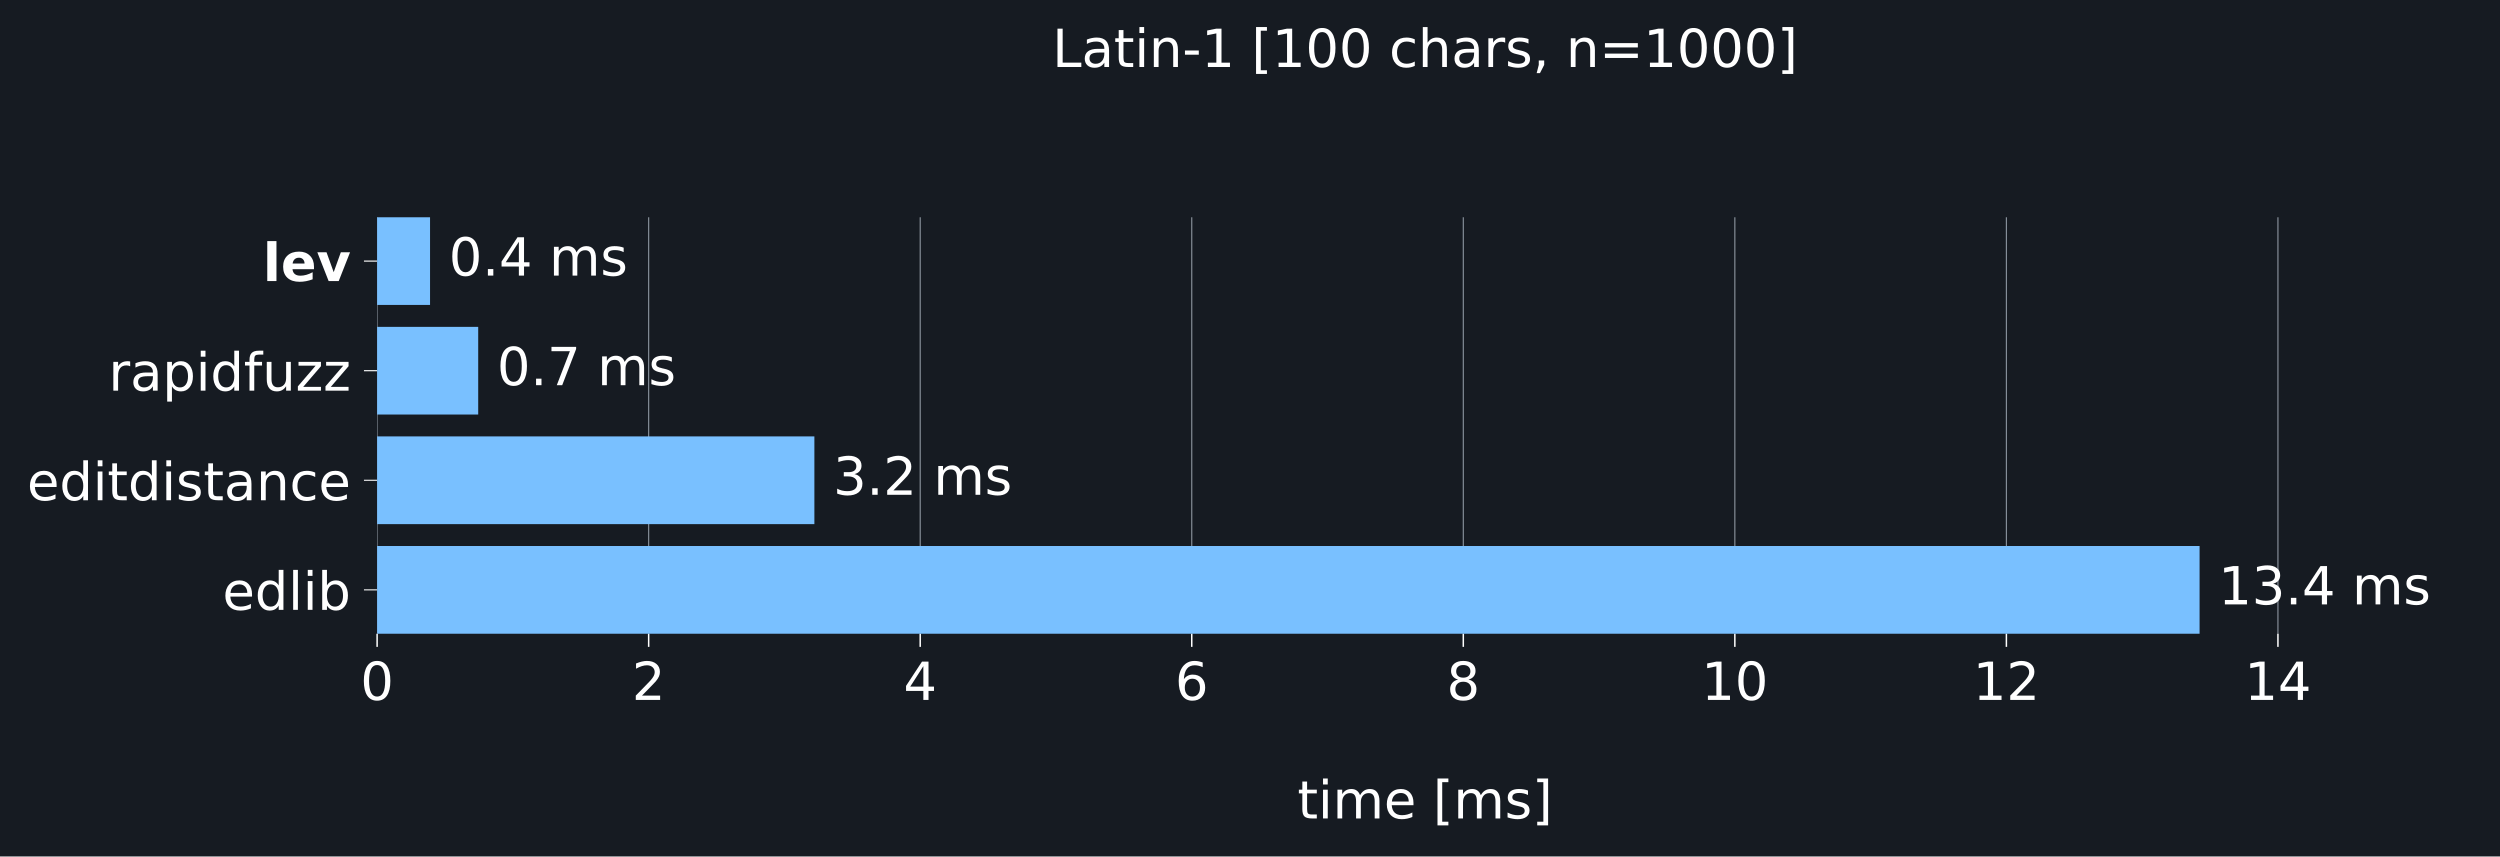
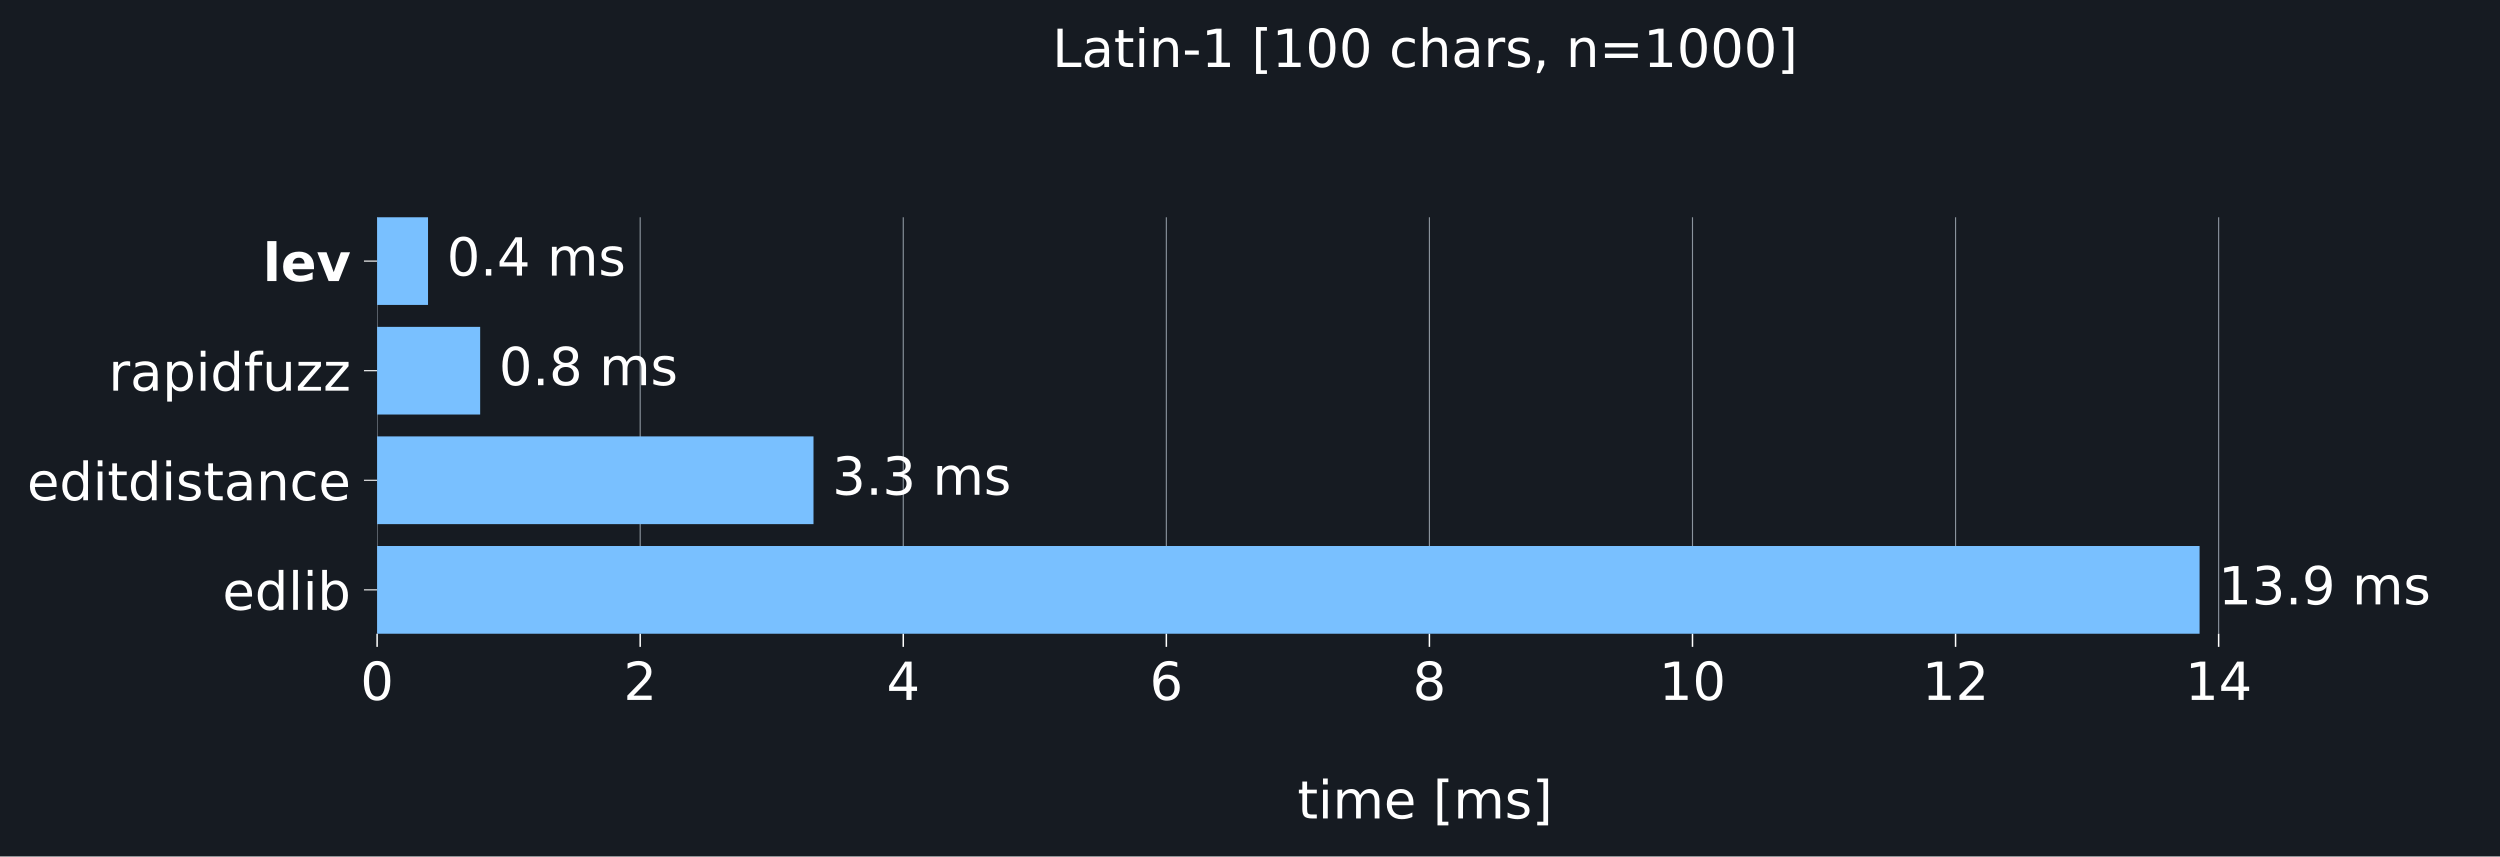
<svg xmlns="http://www.w3.org/2000/svg" xmlns:xlink="http://www.w3.org/1999/xlink" width="665.603pt" height="228.017pt" viewBox="0 0 665.603 228.017" version="1.1">
  <defs>
    <style type="text/css">*{stroke-linejoin: round; stroke-linecap: butt}</style>
  </defs>
  <g id="figure_1">
    <g id="patch_1">
      <path d="M 0 228.017 L 665.603 228.017 L 665.603 0 L 0 0 z " style="fill: #161b22" />
    </g>
    <g id="axes_1">
      <g id="patch_2">
        <path d="M 100.403 168.718 L 658.403 168.718 L 658.403 57.838 L 100.403 57.838 z " style="fill: #161b22" />
      </g>
      <g id="matplotlib.axis_1">
        <g id="xtick_1">
          <g id="line2d_1">
-             <path d="M 100.403 168.718 L 100.403 57.838 " clip-path="url(#p64c1782d7d)" style="fill: none; stroke: #8b949e; stroke-width: 0.3; stroke-linecap: square" />
+             <path d="M 100.403 168.718 L 100.403 57.838 " clip-path="url(#p0596100faf)" style="fill: none; stroke: #8b949e; stroke-width: 0.3; stroke-linecap: square" />
          </g>
          <g id="line2d_2">
            <defs>
-               <path id="mee45aa373e" d="M 0 0 L 0 3.5 " style="stroke: #ffffff; stroke-width: 0.4" />
+               <path id="m1e44bdff6c" d="M 0 0 L 0 3.5 " style="stroke: #ffffff; stroke-width: 0.4" />
            </defs>
            <g>
-               <use xlink:href="#mee45aa373e" x="100.403" y="168.718" style="fill: #ffffff; stroke: #ffffff; stroke-width: 0.4" />
+               <use xlink:href="#m1e44bdff6c" x="100.403" y="168.718" style="fill: #ffffff; stroke: #ffffff; stroke-width: 0.4" />
            </g>
          </g>
          <g id="text_1">
            <g style="fill: #ffffff" transform="translate(95.94906 186.3556) scale(0.14 -0.14)">
              <defs>
                <path id="DejaVuSans-30" d="M 2034 4250 Q 1547 4250 1301 3770 Q 1056 3291 1056 2328 Q 1056 1369 1301 889 Q 1547 409 2034 409 Q 2525 409 2770 889 Q 3016 1369 3016 2328 Q 3016 3291 2770 3770 Q 2525 4250 2034 4250 z M 2034 4750 Q 2819 4750 3233 4129 Q 3647 3509 3647 2328 Q 3647 1150 3233 529 Q 2819 -91 2034 -91 Q 1250 -91 836 529 Q 422 1150 422 2328 Q 422 3509 836 4129 Q 1250 4750 2034 4750 z " transform="scale(0.015625)" />
              </defs>
              <use xlink:href="#DejaVuSans-30" />
            </g>
          </g>
        </g>
        <g id="xtick_2">
          <g id="line2d_3">
-             <path d="M 172.7 168.718 L 172.7 57.838 " clip-path="url(#p64c1782d7d)" style="fill: none; stroke: #8b949e; stroke-width: 0.3; stroke-linecap: square" />
+             <path d="M 170.444 168.718 L 170.444 57.838 " clip-path="url(#p0596100faf)" style="fill: none; stroke: #8b949e; stroke-width: 0.3; stroke-linecap: square" />
          </g>
          <g id="line2d_4">
            <g>
-               <use xlink:href="#mee45aa373e" x="172.7" y="168.718" style="fill: #ffffff; stroke: #ffffff; stroke-width: 0.4" />
+               <use xlink:href="#m1e44bdff6c" x="170.444" y="168.718" style="fill: #ffffff; stroke: #ffffff; stroke-width: 0.4" />
            </g>
          </g>
          <g id="text_2">
-             <g style="fill: #ffffff" transform="translate(168.2459 186.3556) scale(0.14 -0.14)">
+             <g style="fill: #ffffff" transform="translate(165.9906 186.3556) scale(0.14 -0.14)">
              <defs>
                <path id="DejaVuSans-32" d="M 1228 531 L 3431 531 L 3431 0 L 469 0 L 469 531 Q 828 903 1448 1529 Q 2069 2156 2228 2338 Q 2531 2678 2651 2914 Q 2772 3150 2772 3378 Q 2772 3750 2511 3984 Q 2250 4219 1831 4219 Q 1534 4219 1204 4116 Q 875 4013 500 3803 L 500 4441 Q 881 4594 1212 4672 Q 1544 4750 1819 4750 Q 2544 4750 2975 4387 Q 3406 4025 3406 3419 Q 3406 3131 3298 2873 Q 3191 2616 2906 2266 Q 2828 2175 2409 1742 Q 1991 1309 1228 531 z " transform="scale(0.015625)" />
              </defs>
              <use xlink:href="#DejaVuSans-32" />
            </g>
          </g>
        </g>
        <g id="xtick_3">
          <g id="line2d_5">
-             <path d="M 244.997 168.718 L 244.997 57.838 " clip-path="url(#p64c1782d7d)" style="fill: none; stroke: #8b949e; stroke-width: 0.3; stroke-linecap: square" />
+             <path d="M 240.486 168.718 L 240.486 57.838 " clip-path="url(#p0596100faf)" style="fill: none; stroke: #8b949e; stroke-width: 0.3; stroke-linecap: square" />
          </g>
          <g id="line2d_6">
            <g>
-               <use xlink:href="#mee45aa373e" x="244.997" y="168.718" style="fill: #ffffff; stroke: #ffffff; stroke-width: 0.4" />
+               <use xlink:href="#m1e44bdff6c" x="240.486" y="168.718" style="fill: #ffffff; stroke: #ffffff; stroke-width: 0.4" />
            </g>
          </g>
          <g id="text_3">
-             <g style="fill: #ffffff" transform="translate(240.5428 186.3556) scale(0.14 -0.14)">
+             <g style="fill: #ffffff" transform="translate(236.0322 186.3556) scale(0.14 -0.14)">
              <defs>
                <path id="DejaVuSans-34" d="M 2419 4116 L 825 1625 L 2419 1625 L 2419 4116 z M 2253 4666 L 3047 4666 L 3047 1625 L 3713 1625 L 3713 1100 L 3047 1100 L 3047 0 L 2419 0 L 2419 1100 L 313 1100 L 313 1709 L 2253 4666 z " transform="scale(0.015625)" />
              </defs>
              <use xlink:href="#DejaVuSans-34" />
            </g>
          </g>
        </g>
        <g id="xtick_4">
          <g id="line2d_7">
-             <path d="M 317.293 168.718 L 317.293 57.838 " clip-path="url(#p64c1782d7d)" style="fill: none; stroke: #8b949e; stroke-width: 0.3; stroke-linecap: square" />
+             <path d="M 310.528 168.718 L 310.528 57.838 " clip-path="url(#p0596100faf)" style="fill: none; stroke: #8b949e; stroke-width: 0.3; stroke-linecap: square" />
          </g>
          <g id="line2d_8">
            <g>
-               <use xlink:href="#mee45aa373e" x="317.293" y="168.718" style="fill: #ffffff; stroke: #ffffff; stroke-width: 0.4" />
+               <use xlink:href="#m1e44bdff6c" x="310.528" y="168.718" style="fill: #ffffff; stroke: #ffffff; stroke-width: 0.4" />
            </g>
          </g>
          <g id="text_4">
-             <g style="fill: #ffffff" transform="translate(312.8397 186.3556) scale(0.14 -0.14)">
+             <g style="fill: #ffffff" transform="translate(306.0738 186.3556) scale(0.14 -0.14)">
              <defs>
                <path id="DejaVuSans-36" d="M 2113 2584 Q 1688 2584 1439 2293 Q 1191 2003 1191 1497 Q 1191 994 1439 701 Q 1688 409 2113 409 Q 2538 409 2786 701 Q 3034 994 3034 1497 Q 3034 2003 2786 2293 Q 2538 2584 2113 2584 z M 3366 4563 L 3366 3988 Q 3128 4100 2886 4159 Q 2644 4219 2406 4219 Q 1781 4219 1451 3797 Q 1122 3375 1075 2522 Q 1259 2794 1537 2939 Q 1816 3084 2150 3084 Q 2853 3084 3261 2657 Q 3669 2231 3669 1497 Q 3669 778 3244 343 Q 2819 -91 2113 -91 Q 1303 -91 875 529 Q 447 1150 447 2328 Q 447 3434 972 4092 Q 1497 4750 2381 4750 Q 2619 4750 2861 4703 Q 3103 4656 3366 4563 z " transform="scale(0.015625)" />
              </defs>
              <use xlink:href="#DejaVuSans-36" />
            </g>
          </g>
        </g>
        <g id="xtick_5">
          <g id="line2d_9">
-             <path d="M 389.59 168.718 L 389.59 57.838 " clip-path="url(#p64c1782d7d)" style="fill: none; stroke: #8b949e; stroke-width: 0.3; stroke-linecap: square" />
+             <path d="M 380.569 168.718 L 380.569 57.838 " clip-path="url(#p0596100faf)" style="fill: none; stroke: #8b949e; stroke-width: 0.3; stroke-linecap: square" />
          </g>
          <g id="line2d_10">
            <g>
-               <use xlink:href="#mee45aa373e" x="389.59" y="168.718" style="fill: #ffffff; stroke: #ffffff; stroke-width: 0.4" />
+               <use xlink:href="#m1e44bdff6c" x="380.569" y="168.718" style="fill: #ffffff; stroke: #ffffff; stroke-width: 0.4" />
            </g>
          </g>
          <g id="text_5">
-             <g style="fill: #ffffff" transform="translate(385.1365 186.3556) scale(0.14 -0.14)">
+             <g style="fill: #ffffff" transform="translate(376.1154 186.3556) scale(0.14 -0.14)">
              <defs>
                <path id="DejaVuSans-38" d="M 2034 2216 Q 1584 2216 1326 1975 Q 1069 1734 1069 1313 Q 1069 891 1326 650 Q 1584 409 2034 409 Q 2484 409 2743 651 Q 3003 894 3003 1313 Q 3003 1734 2745 1975 Q 2488 2216 2034 2216 z M 1403 2484 Q 997 2584 770 2862 Q 544 3141 544 3541 Q 544 4100 942 4425 Q 1341 4750 2034 4750 Q 2731 4750 3128 4425 Q 3525 4100 3525 3541 Q 3525 3141 3298 2862 Q 3072 2584 2669 2484 Q 3125 2378 3379 2068 Q 3634 1759 3634 1313 Q 3634 634 3220 271 Q 2806 -91 2034 -91 Q 1263 -91 848 271 Q 434 634 434 1313 Q 434 1759 690 2068 Q 947 2378 1403 2484 z M 1172 3481 Q 1172 3119 1398 2916 Q 1625 2713 2034 2713 Q 2441 2713 2670 2916 Q 2900 3119 2900 3481 Q 2900 3844 2670 4047 Q 2441 4250 2034 4250 Q 1625 4250 1398 4047 Q 1172 3844 1172 3481 z " transform="scale(0.015625)" />
              </defs>
              <use xlink:href="#DejaVuSans-38" />
            </g>
          </g>
        </g>
        <g id="xtick_6">
          <g id="line2d_11">
-             <path d="M 461.887 168.718 L 461.887 57.838 " clip-path="url(#p64c1782d7d)" style="fill: none; stroke: #8b949e; stroke-width: 0.3; stroke-linecap: square" />
+             <path d="M 450.611 168.718 L 450.611 57.838 " clip-path="url(#p0596100faf)" style="fill: none; stroke: #8b949e; stroke-width: 0.3; stroke-linecap: square" />
          </g>
          <g id="line2d_12">
            <g>
-               <use xlink:href="#mee45aa373e" x="461.887" y="168.718" style="fill: #ffffff; stroke: #ffffff; stroke-width: 0.4" />
+               <use xlink:href="#m1e44bdff6c" x="450.611" y="168.718" style="fill: #ffffff; stroke: #ffffff; stroke-width: 0.4" />
            </g>
          </g>
          <g id="text_6">
-             <g style="fill: #ffffff" transform="translate(452.9796 186.3556) scale(0.14 -0.14)">
+             <g style="fill: #ffffff" transform="translate(441.7032 186.3556) scale(0.14 -0.14)">
              <defs>
                <path id="DejaVuSans-31" d="M 794 531 L 1825 531 L 1825 4091 L 703 3866 L 703 4441 L 1819 4666 L 2450 4666 L 2450 531 L 3481 531 L 3481 0 L 794 0 L 794 531 z " transform="scale(0.015625)" />
              </defs>
              <use xlink:href="#DejaVuSans-31" />
              <use xlink:href="#DejaVuSans-30" transform="translate(63.62305 0)" />
            </g>
          </g>
        </g>
        <g id="xtick_7">
          <g id="line2d_13">
-             <path d="M 534.184 168.718 L 534.184 57.838 " clip-path="url(#p64c1782d7d)" style="fill: none; stroke: #8b949e; stroke-width: 0.3; stroke-linecap: square" />
+             <path d="M 520.652 168.718 L 520.652 57.838 " clip-path="url(#p0596100faf)" style="fill: none; stroke: #8b949e; stroke-width: 0.3; stroke-linecap: square" />
          </g>
          <g id="line2d_14">
            <g>
-               <use xlink:href="#mee45aa373e" x="534.184" y="168.718" style="fill: #ffffff; stroke: #ffffff; stroke-width: 0.4" />
+               <use xlink:href="#m1e44bdff6c" x="520.652" y="168.718" style="fill: #ffffff; stroke: #ffffff; stroke-width: 0.4" />
            </g>
          </g>
          <g id="text_7">
-             <g style="fill: #ffffff" transform="translate(525.2765 186.3556) scale(0.14 -0.14)">
+             <g style="fill: #ffffff" transform="translate(511.7448 186.3556) scale(0.14 -0.14)">
              <use xlink:href="#DejaVuSans-31" />
              <use xlink:href="#DejaVuSans-32" transform="translate(63.62305 0)" />
            </g>
          </g>
        </g>
        <g id="xtick_8">
          <g id="line2d_15">
-             <path d="M 606.481 168.718 L 606.481 57.838 " clip-path="url(#p64c1782d7d)" style="fill: none; stroke: #8b949e; stroke-width: 0.3; stroke-linecap: square" />
+             <path d="M 590.694 168.718 L 590.694 57.838 " clip-path="url(#p0596100faf)" style="fill: none; stroke: #8b949e; stroke-width: 0.3; stroke-linecap: square" />
          </g>
          <g id="line2d_16">
            <g>
-               <use xlink:href="#mee45aa373e" x="606.481" y="168.718" style="fill: #ffffff; stroke: #ffffff; stroke-width: 0.4" />
+               <use xlink:href="#m1e44bdff6c" x="590.694" y="168.718" style="fill: #ffffff; stroke: #ffffff; stroke-width: 0.4" />
            </g>
          </g>
          <g id="text_8">
-             <g style="fill: #ffffff" transform="translate(597.5733 186.3556) scale(0.14 -0.14)">
+             <g style="fill: #ffffff" transform="translate(581.7863 186.3556) scale(0.14 -0.14)">
              <use xlink:href="#DejaVuSans-31" />
              <use xlink:href="#DejaVuSans-34" transform="translate(63.62305 0)" />
            </g>
          </g>
        </g>
        <g id="text_9">
          <g style="fill: #ffffff" transform="translate(345.4364 217.905) scale(0.14 -0.14)">
            <defs>
              <path id="DejaVuSans-74" d="M 1172 4494 L 1172 3500 L 2356 3500 L 2356 3053 L 1172 3053 L 1172 1153 Q 1172 725 1289 603 Q 1406 481 1766 481 L 2356 481 L 2356 0 L 1766 0 Q 1100 0 847 248 Q 594 497 594 1153 L 594 3053 L 172 3053 L 172 3500 L 594 3500 L 594 4494 L 1172 4494 z " transform="scale(0.015625)" />
              <path id="DejaVuSans-69" d="M 603 3500 L 1178 3500 L 1178 0 L 603 0 L 603 3500 z M 603 4863 L 1178 4863 L 1178 4134 L 603 4134 L 603 4863 z " transform="scale(0.015625)" />
              <path id="DejaVuSans-6d" d="M 3328 2828 Q 3544 3216 3844 3400 Q 4144 3584 4550 3584 Q 5097 3584 5394 3201 Q 5691 2819 5691 2113 L 5691 0 L 5113 0 L 5113 2094 Q 5113 2597 4934 2840 Q 4756 3084 4391 3084 Q 3944 3084 3684 2787 Q 3425 2491 3425 1978 L 3425 0 L 2847 0 L 2847 2094 Q 2847 2600 2669 2842 Q 2491 3084 2119 3084 Q 1678 3084 1418 2786 Q 1159 2488 1159 1978 L 1159 0 L 581 0 L 581 3500 L 1159 3500 L 1159 2956 Q 1356 3278 1631 3431 Q 1906 3584 2284 3584 Q 2666 3584 2933 3390 Q 3200 3197 3328 2828 z " transform="scale(0.015625)" />
              <path id="DejaVuSans-65" d="M 3597 1894 L 3597 1613 L 953 1613 Q 991 1019 1311 708 Q 1631 397 2203 397 Q 2534 397 2845 478 Q 3156 559 3463 722 L 3463 178 Q 3153 47 2828 -22 Q 2503 -91 2169 -91 Q 1331 -91 842 396 Q 353 884 353 1716 Q 353 2575 817 3079 Q 1281 3584 2069 3584 Q 2775 3584 3186 3129 Q 3597 2675 3597 1894 z M 3022 2063 Q 3016 2534 2758 2815 Q 2500 3097 2075 3097 Q 1594 3097 1305 2825 Q 1016 2553 972 2059 L 3022 2063 z " transform="scale(0.015625)" />
              <path id="DejaVuSans-20" transform="scale(0.015625)" />
              <path id="DejaVuSans-5b" d="M 550 4863 L 1875 4863 L 1875 4416 L 1125 4416 L 1125 -397 L 1875 -397 L 1875 -844 L 550 -844 L 550 4863 z " transform="scale(0.015625)" />
              <path id="DejaVuSans-73" d="M 2834 3397 L 2834 2853 Q 2591 2978 2328 3040 Q 2066 3103 1784 3103 Q 1356 3103 1142 2972 Q 928 2841 928 2578 Q 928 2378 1081 2264 Q 1234 2150 1697 2047 L 1894 2003 Q 2506 1872 2764 1633 Q 3022 1394 3022 966 Q 3022 478 2636 193 Q 2250 -91 1575 -91 Q 1294 -91 989 -36 Q 684 19 347 128 L 347 722 Q 666 556 975 473 Q 1284 391 1588 391 Q 1994 391 2212 530 Q 2431 669 2431 922 Q 2431 1156 2273 1281 Q 2116 1406 1581 1522 L 1381 1569 Q 847 1681 609 1914 Q 372 2147 372 2553 Q 372 3047 722 3315 Q 1072 3584 1716 3584 Q 2034 3584 2315 3537 Q 2597 3491 2834 3397 z " transform="scale(0.015625)" />
              <path id="DejaVuSans-5d" d="M 1947 4863 L 1947 -844 L 622 -844 L 622 -397 L 1369 -397 L 1369 4416 L 622 4416 L 622 4863 L 1947 4863 z " transform="scale(0.015625)" />
            </defs>
            <use xlink:href="#DejaVuSans-74" />
            <use xlink:href="#DejaVuSans-69" transform="translate(39.20898 0)" />
            <use xlink:href="#DejaVuSans-6d" transform="translate(66.99219 0)" />
            <use xlink:href="#DejaVuSans-65" transform="translate(164.4043 0)" />
            <use xlink:href="#DejaVuSans-20" transform="translate(225.9277 0)" />
            <use xlink:href="#DejaVuSans-5b" transform="translate(257.7148 0)" />
            <use xlink:href="#DejaVuSans-6d" transform="translate(296.7285 0)" />
            <use xlink:href="#DejaVuSans-73" transform="translate(394.1406 0)" />
            <use xlink:href="#DejaVuSans-5d" transform="translate(446.2402 0)" />
          </g>
        </g>
      </g>
      <g id="matplotlib.axis_2">
        <g id="ytick_1">
          <g id="line2d_17">
            <defs>
-               <path id="m279174a91c" d="M 0 0 L -3.5 0 " style="stroke: #ffffff; stroke-width: 0.3" />
+               <path id="m83f0ac93c7" d="M 0 0 L -3.5 0 " style="stroke: #ffffff; stroke-width: 0.3" />
            </defs>
            <g>
-               <use xlink:href="#m279174a91c" x="100.403" y="157.046" style="fill: #ffffff; stroke: #ffffff; stroke-width: 0.3" />
+               <use xlink:href="#m83f0ac93c7" x="100.403" y="157.046" style="fill: #ffffff; stroke: #ffffff; stroke-width: 0.3" />
            </g>
          </g>
          <g id="text_10">
            <g style="fill: #ffffff" transform="translate(59.23406 162.3651) scale(0.14 -0.14)">
              <defs>
                <path id="DejaVuSans-64" d="M 2906 2969 L 2906 4863 L 3481 4863 L 3481 0 L 2906 0 L 2906 525 Q 2725 213 2448 61 Q 2172 -91 1784 -91 Q 1150 -91 751 415 Q 353 922 353 1747 Q 353 2572 751 3078 Q 1150 3584 1784 3584 Q 2172 3584 2448 3432 Q 2725 3281 2906 2969 z M 947 1747 Q 947 1113 1208 752 Q 1469 391 1925 391 Q 2381 391 2643 752 Q 2906 1113 2906 1747 Q 2906 2381 2643 2742 Q 2381 3103 1925 3103 Q 1469 3103 1208 2742 Q 947 2381 947 1747 z " transform="scale(0.015625)" />
                <path id="DejaVuSans-6c" d="M 603 4863 L 1178 4863 L 1178 0 L 603 0 L 603 4863 z " transform="scale(0.015625)" />
                <path id="DejaVuSans-62" d="M 3116 1747 Q 3116 2381 2855 2742 Q 2594 3103 2138 3103 Q 1681 3103 1420 2742 Q 1159 2381 1159 1747 Q 1159 1113 1420 752 Q 1681 391 2138 391 Q 2594 391 2855 752 Q 3116 1113 3116 1747 z M 1159 2969 Q 1341 3281 1617 3432 Q 1894 3584 2278 3584 Q 2916 3584 3314 3078 Q 3713 2572 3713 1747 Q 3713 922 3314 415 Q 2916 -91 2278 -91 Q 1894 -91 1617 61 Q 1341 213 1159 525 L 1159 0 L 581 0 L 581 4863 L 1159 4863 L 1159 2969 z " transform="scale(0.015625)" />
              </defs>
              <use xlink:href="#DejaVuSans-65" />
              <use xlink:href="#DejaVuSans-64" transform="translate(61.52344 0)" />
              <use xlink:href="#DejaVuSans-6c" transform="translate(125 0)" />
              <use xlink:href="#DejaVuSans-69" transform="translate(152.7832 0)" />
              <use xlink:href="#DejaVuSans-62" transform="translate(180.5664 0)" />
            </g>
          </g>
        </g>
        <g id="ytick_2">
          <g id="line2d_18">
            <g>
-               <use xlink:href="#m279174a91c" x="100.403" y="127.867" style="fill: #ffffff; stroke: #ffffff; stroke-width: 0.3" />
+               <use xlink:href="#m83f0ac93c7" x="100.403" y="127.867" style="fill: #ffffff; stroke: #ffffff; stroke-width: 0.3" />
            </g>
          </g>
          <g id="text_11">
            <g style="fill: #ffffff" transform="translate(7.2 133.1862) scale(0.14 -0.14)">
              <defs>
                <path id="DejaVuSans-61" d="M 2194 1759 Q 1497 1759 1228 1600 Q 959 1441 959 1056 Q 959 750 1161 570 Q 1363 391 1709 391 Q 2188 391 2477 730 Q 2766 1069 2766 1631 L 2766 1759 L 2194 1759 z M 3341 1997 L 3341 0 L 2766 0 L 2766 531 Q 2569 213 2275 61 Q 1981 -91 1556 -91 Q 1019 -91 701 211 Q 384 513 384 1019 Q 384 1609 779 1909 Q 1175 2209 1959 2209 L 2766 2209 L 2766 2266 Q 2766 2663 2505 2880 Q 2244 3097 1772 3097 Q 1472 3097 1187 3025 Q 903 2953 641 2809 L 641 3341 Q 956 3463 1253 3523 Q 1550 3584 1831 3584 Q 2591 3584 2966 3190 Q 3341 2797 3341 1997 z " transform="scale(0.015625)" />
                <path id="DejaVuSans-6e" d="M 3513 2113 L 3513 0 L 2938 0 L 2938 2094 Q 2938 2591 2744 2837 Q 2550 3084 2163 3084 Q 1697 3084 1428 2787 Q 1159 2491 1159 1978 L 1159 0 L 581 0 L 581 3500 L 1159 3500 L 1159 2956 Q 1366 3272 1645 3428 Q 1925 3584 2291 3584 Q 2894 3584 3203 3211 Q 3513 2838 3513 2113 z " transform="scale(0.015625)" />
                <path id="DejaVuSans-63" d="M 3122 3366 L 3122 2828 Q 2878 2963 2633 3030 Q 2388 3097 2138 3097 Q 1578 3097 1268 2742 Q 959 2388 959 1747 Q 959 1106 1268 751 Q 1578 397 2138 397 Q 2388 397 2633 464 Q 2878 531 3122 666 L 3122 134 Q 2881 22 2623 -34 Q 2366 -91 2075 -91 Q 1284 -91 818 406 Q 353 903 353 1747 Q 353 2603 823 3093 Q 1294 3584 2113 3584 Q 2378 3584 2631 3529 Q 2884 3475 3122 3366 z " transform="scale(0.015625)" />
              </defs>
              <use xlink:href="#DejaVuSans-65" />
              <use xlink:href="#DejaVuSans-64" transform="translate(61.52344 0)" />
              <use xlink:href="#DejaVuSans-69" transform="translate(125 0)" />
              <use xlink:href="#DejaVuSans-74" transform="translate(152.7832 0)" />
              <use xlink:href="#DejaVuSans-64" transform="translate(191.9922 0)" />
              <use xlink:href="#DejaVuSans-69" transform="translate(255.4688 0)" />
              <use xlink:href="#DejaVuSans-73" transform="translate(283.252 0)" />
              <use xlink:href="#DejaVuSans-74" transform="translate(335.3516 0)" />
              <use xlink:href="#DejaVuSans-61" transform="translate(374.5605 0)" />
              <use xlink:href="#DejaVuSans-6e" transform="translate(435.8398 0)" />
              <use xlink:href="#DejaVuSans-63" transform="translate(499.2188 0)" />
              <use xlink:href="#DejaVuSans-65" transform="translate(554.1992 0)" />
            </g>
          </g>
        </g>
        <g id="ytick_3">
          <g id="line2d_19">
            <g>
-               <use xlink:href="#m279174a91c" x="100.403" y="98.688" style="fill: #ffffff; stroke: #ffffff; stroke-width: 0.3" />
+               <use xlink:href="#m83f0ac93c7" x="100.403" y="98.688" style="fill: #ffffff; stroke: #ffffff; stroke-width: 0.3" />
            </g>
          </g>
          <g id="text_12">
            <g style="fill: #ffffff" transform="translate(28.90656 104.0072) scale(0.14 -0.14)">
              <defs>
                <path id="DejaVuSans-72" d="M 2631 2963 Q 2534 3019 2420 3045 Q 2306 3072 2169 3072 Q 1681 3072 1420 2755 Q 1159 2438 1159 1844 L 1159 0 L 581 0 L 581 3500 L 1159 3500 L 1159 2956 Q 1341 3275 1631 3429 Q 1922 3584 2338 3584 Q 2397 3584 2469 3576 Q 2541 3569 2628 3553 L 2631 2963 z " transform="scale(0.015625)" />
                <path id="DejaVuSans-70" d="M 1159 525 L 1159 -1331 L 581 -1331 L 581 3500 L 1159 3500 L 1159 2969 Q 1341 3281 1617 3432 Q 1894 3584 2278 3584 Q 2916 3584 3314 3078 Q 3713 2572 3713 1747 Q 3713 922 3314 415 Q 2916 -91 2278 -91 Q 1894 -91 1617 61 Q 1341 213 1159 525 z M 3116 1747 Q 3116 2381 2855 2742 Q 2594 3103 2138 3103 Q 1681 3103 1420 2742 Q 1159 2381 1159 1747 Q 1159 1113 1420 752 Q 1681 391 2138 391 Q 2594 391 2855 752 Q 3116 1113 3116 1747 z " transform="scale(0.015625)" />
                <path id="DejaVuSans-66" d="M 2375 4863 L 2375 4384 L 1825 4384 Q 1516 4384 1395 4259 Q 1275 4134 1275 3809 L 1275 3500 L 2222 3500 L 2222 3053 L 1275 3053 L 1275 0 L 697 0 L 697 3053 L 147 3053 L 147 3500 L 697 3500 L 697 3744 Q 697 4328 969 4595 Q 1241 4863 1831 4863 L 2375 4863 z " transform="scale(0.015625)" />
                <path id="DejaVuSans-75" d="M 544 1381 L 544 3500 L 1119 3500 L 1119 1403 Q 1119 906 1312 657 Q 1506 409 1894 409 Q 2359 409 2629 706 Q 2900 1003 2900 1516 L 2900 3500 L 3475 3500 L 3475 0 L 2900 0 L 2900 538 Q 2691 219 2414 64 Q 2138 -91 1772 -91 Q 1169 -91 856 284 Q 544 659 544 1381 z M 1991 3584 L 1991 3584 z " transform="scale(0.015625)" />
                <path id="DejaVuSans-7a" d="M 353 3500 L 3084 3500 L 3084 2975 L 922 459 L 3084 459 L 3084 0 L 275 0 L 275 525 L 2438 3041 L 353 3041 L 353 3500 z " transform="scale(0.015625)" />
              </defs>
              <use xlink:href="#DejaVuSans-72" />
              <use xlink:href="#DejaVuSans-61" transform="translate(41.11328 0)" />
              <use xlink:href="#DejaVuSans-70" transform="translate(102.3926 0)" />
              <use xlink:href="#DejaVuSans-69" transform="translate(165.8691 0)" />
              <use xlink:href="#DejaVuSans-64" transform="translate(193.6523 0)" />
              <use xlink:href="#DejaVuSans-66" transform="translate(257.1289 0)" />
              <use xlink:href="#DejaVuSans-75" transform="translate(292.334 0)" />
              <use xlink:href="#DejaVuSans-7a" transform="translate(355.7129 0)" />
              <use xlink:href="#DejaVuSans-7a" transform="translate(408.2031 0)" />
            </g>
          </g>
        </g>
        <g id="ytick_4">
          <g id="line2d_20">
            <g>
-               <use xlink:href="#m279174a91c" x="100.403" y="69.509" style="fill: #ffffff; stroke: #ffffff; stroke-width: 0.3" />
+               <use xlink:href="#m83f0ac93c7" x="100.403" y="69.509" style="fill: #ffffff; stroke: #ffffff; stroke-width: 0.3" />
            </g>
          </g>
          <g id="text_13">
            <g style="fill: #ffffff" transform="translate(69.98125 74.8283) scale(0.14 -0.14)">
              <defs>
                <path id="DejaVuSans-Bold-6c" d="M 538 4863 L 1656 4863 L 1656 0 L 538 0 L 538 4863 z " transform="scale(0.015625)" />
                <path id="DejaVuSans-Bold-65" d="M 4031 1759 L 4031 1441 L 1416 1441 Q 1456 1047 1700 850 Q 1944 653 2381 653 Q 2734 653 3104 758 Q 3475 863 3866 1075 L 3866 213 Q 3469 63 3072 -14 Q 2675 -91 2278 -91 Q 1328 -91 801 392 Q 275 875 275 1747 Q 275 2603 792 3093 Q 1309 3584 2216 3584 Q 3041 3584 3536 3087 Q 4031 2591 4031 1759 z M 2881 2131 Q 2881 2450 2695 2645 Q 2509 2841 2209 2841 Q 1884 2841 1681 2658 Q 1478 2475 1428 2131 L 2881 2131 z " transform="scale(0.015625)" />
                <path id="DejaVuSans-Bold-76" d="M 97 3500 L 1216 3500 L 2088 1081 L 2956 3500 L 4078 3500 L 2700 0 L 1472 0 L 97 3500 z " transform="scale(0.015625)" />
              </defs>
              <use xlink:href="#DejaVuSans-Bold-6c" />
              <use xlink:href="#DejaVuSans-Bold-65" transform="translate(34.27734 0)" />
              <use xlink:href="#DejaVuSans-Bold-76" transform="translate(102.0996 0)" />
            </g>
          </g>
        </g>
      </g>
      <g id="patch_3">
-         <path d="M 100.403 168.718 L 585.62 168.718 L 585.62 145.375 L 100.403 145.375 z " clip-path="url(#p64c1782d7d)" style="fill: #79c0ff" />
+         <path d="M 100.403 168.718 L 585.62 168.718 L 585.62 145.375 L 100.403 145.375 z " clip-path="url(#p0596100faf)" style="fill: #79c0ff" />
      </g>
      <g id="patch_4">
-         <path d="M 100.403 139.539 L 216.822 139.539 L 216.822 116.196 L 100.403 116.196 z " clip-path="url(#p64c1782d7d)" style="fill: #79c0ff" />
+         <path d="M 100.403 139.539 L 216.589 139.539 L 216.589 116.196 L 100.403 116.196 z " clip-path="url(#p0596100faf)" style="fill: #79c0ff" />
      </g>
      <g id="patch_5">
-         <path d="M 100.403 110.36 L 127.318 110.36 L 127.318 87.017 L 100.403 87.017 z " clip-path="url(#p64c1782d7d)" style="fill: #79c0ff" />
+         <path d="M 100.403 110.36 L 127.839 110.36 L 127.839 87.017 L 100.403 87.017 z " clip-path="url(#p0596100faf)" style="fill: #79c0ff" />
      </g>
      <g id="patch_6">
-         <path d="M 100.403 81.181 L 114.495 81.181 L 114.495 57.838 L 100.403 57.838 z " clip-path="url(#p64c1782d7d)" style="fill: #79c0ff" />
+         <path d="M 100.403 81.181 L 113.959 81.181 L 113.959 57.838 L 100.403 57.838 z " clip-path="url(#p0596100faf)" style="fill: #79c0ff" />
      </g>
      <g id="text_14">
        <g style="fill: #ffffff" transform="translate(590.6202 160.9094) scale(0.14 -0.14)">
          <defs>
            <path id="DejaVuSans-33" d="M 2597 2516 Q 3050 2419 3304 2112 Q 3559 1806 3559 1356 Q 3559 666 3084 287 Q 2609 -91 1734 -91 Q 1441 -91 1130 -33 Q 819 25 488 141 L 488 750 Q 750 597 1062 519 Q 1375 441 1716 441 Q 2309 441 2620 675 Q 2931 909 2931 1356 Q 2931 1769 2642 2001 Q 2353 2234 1838 2234 L 1294 2234 L 1294 2753 L 1863 2753 Q 2328 2753 2575 2939 Q 2822 3125 2822 3475 Q 2822 3834 2567 4026 Q 2313 4219 1838 4219 Q 1578 4219 1281 4162 Q 984 4106 628 3988 L 628 4550 Q 988 4650 1302 4700 Q 1616 4750 1894 4750 Q 2613 4750 3031 4423 Q 3450 4097 3450 3541 Q 3450 3153 3228 2886 Q 3006 2619 2597 2516 z " transform="scale(0.015625)" />
            <path id="DejaVuSans-2e" d="M 684 794 L 1344 794 L 1344 0 L 684 0 L 684 794 z " transform="scale(0.015625)" />
+             <path id="DejaVuSans-39" d="M 703 97 L 703 672 Q 941 559 1184 500 Q 1428 441 1663 441 Q 2288 441 2617 861 Q 2947 1281 2994 2138 Q 2813 1869 2534 1725 Q 2256 1581 1919 1581 Q 1219 1581 811 2004 Q 403 2428 403 3163 Q 403 3881 828 4315 Q 1253 4750 1959 4750 Q 2769 4750 3195 4129 Q 3622 3509 3622 2328 Q 3622 1225 3098 567 Q 2575 -91 1691 -91 Q 1453 -91 1209 -44 Q 966 3 703 97 z M 1959 2075 Q 2384 2075 2632 2365 Q 2881 2656 2881 3163 Q 2881 3666 2632 3958 Q 2384 4250 1959 4250 Q 1534 4250 1286 3958 Q 1038 3666 1038 3163 Q 1038 2656 1286 2365 Q 1534 2075 1959 2075 z " transform="scale(0.015625)" />
          </defs>
          <use xlink:href="#DejaVuSans-31" />
          <use xlink:href="#DejaVuSans-33" transform="translate(63.62305 0)" />
          <use xlink:href="#DejaVuSans-2e" transform="translate(127.2461 0)" />
-           <use xlink:href="#DejaVuSans-34" transform="translate(159.0332 0)" />
+           <use xlink:href="#DejaVuSans-39" transform="translate(159.0332 0)" />
          <use xlink:href="#DejaVuSans-20" transform="translate(222.6562 0)" />
          <use xlink:href="#DejaVuSans-6d" transform="translate(254.4434 0)" />
          <use xlink:href="#DejaVuSans-73" transform="translate(351.8555 0)" />
        </g>
      </g>
      <g id="text_15">
-         <g style="fill: #ffffff" transform="translate(221.8219 131.7304) scale(0.14 -0.14)">
+         <g style="fill: #ffffff" transform="translate(221.5887 131.7304) scale(0.14 -0.14)">
          <use xlink:href="#DejaVuSans-33" />
          <use xlink:href="#DejaVuSans-2e" transform="translate(63.62305 0)" />
-           <use xlink:href="#DejaVuSans-32" transform="translate(95.41016 0)" />
+           <use xlink:href="#DejaVuSans-33" transform="translate(95.41016 0)" />
          <use xlink:href="#DejaVuSans-20" transform="translate(159.0332 0)" />
          <use xlink:href="#DejaVuSans-6d" transform="translate(190.8203 0)" />
          <use xlink:href="#DejaVuSans-73" transform="translate(288.2324 0)" />
        </g>
      </g>
      <g id="text_16">
-         <g style="fill: #ffffff" transform="translate(132.3183 102.5515) scale(0.14 -0.14)">
-           <defs>
-             <path id="DejaVuSans-37" d="M 525 4666 L 3525 4666 L 3525 4397 L 1831 0 L 1172 0 L 2766 4134 L 525 4134 L 525 4666 z " transform="scale(0.015625)" />
-           </defs>
+         <g style="fill: #ffffff" transform="translate(132.8387 102.5515) scale(0.14 -0.14)">
          <use xlink:href="#DejaVuSans-30" />
          <use xlink:href="#DejaVuSans-2e" transform="translate(63.62305 0)" />
-           <use xlink:href="#DejaVuSans-37" transform="translate(95.41016 0)" />
+           <use xlink:href="#DejaVuSans-38" transform="translate(95.41016 0)" />
          <use xlink:href="#DejaVuSans-20" transform="translate(159.0332 0)" />
          <use xlink:href="#DejaVuSans-6d" transform="translate(190.8203 0)" />
          <use xlink:href="#DejaVuSans-73" transform="translate(288.2324 0)" />
        </g>
      </g>
      <g id="text_17">
-         <g style="fill: #ffffff" transform="translate(119.4947 73.37252) scale(0.14 -0.14)">
+         <g style="fill: #ffffff" transform="translate(118.9588 73.37252) scale(0.14 -0.14)">
          <use xlink:href="#DejaVuSans-30" />
          <use xlink:href="#DejaVuSans-2e" transform="translate(63.62305 0)" />
          <use xlink:href="#DejaVuSans-34" transform="translate(95.41016 0)" />
          <use xlink:href="#DejaVuSans-20" transform="translate(159.0332 0)" />
          <use xlink:href="#DejaVuSans-6d" transform="translate(190.8203 0)" />
          <use xlink:href="#DejaVuSans-73" transform="translate(288.2324 0)" />
        </g>
      </g>
      <g id="text_18">
        <g style="fill: #ffffff" transform="translate(280.1702 17.83781) scale(0.14 -0.14)">
          <defs>
            <path id="DejaVuSans-4c" d="M 628 4666 L 1259 4666 L 1259 531 L 3531 531 L 3531 0 L 628 0 L 628 4666 z " transform="scale(0.015625)" />
            <path id="DejaVuSans-2d" d="M 313 2009 L 1997 2009 L 1997 1497 L 313 1497 L 313 2009 z " transform="scale(0.015625)" />
            <path id="DejaVuSans-68" d="M 3513 2113 L 3513 0 L 2938 0 L 2938 2094 Q 2938 2591 2744 2837 Q 2550 3084 2163 3084 Q 1697 3084 1428 2787 Q 1159 2491 1159 1978 L 1159 0 L 581 0 L 581 4863 L 1159 4863 L 1159 2956 Q 1366 3272 1645 3428 Q 1925 3584 2291 3584 Q 2894 3584 3203 3211 Q 3513 2838 3513 2113 z " transform="scale(0.015625)" />
            <path id="DejaVuSans-2c" d="M 750 794 L 1409 794 L 1409 256 L 897 -744 L 494 -744 L 750 256 L 750 794 z " transform="scale(0.015625)" />
            <path id="DejaVuSans-3d" d="M 678 2906 L 4684 2906 L 4684 2381 L 678 2381 L 678 2906 z M 678 1631 L 4684 1631 L 4684 1100 L 678 1100 L 678 1631 z " transform="scale(0.015625)" />
          </defs>
          <use xlink:href="#DejaVuSans-4c" />
          <use xlink:href="#DejaVuSans-61" transform="translate(55.71289 0)" />
          <use xlink:href="#DejaVuSans-74" transform="translate(116.9922 0)" />
          <use xlink:href="#DejaVuSans-69" transform="translate(156.2012 0)" />
          <use xlink:href="#DejaVuSans-6e" transform="translate(183.9844 0)" />
          <use xlink:href="#DejaVuSans-2d" transform="translate(247.3633 0)" />
          <use xlink:href="#DejaVuSans-31" transform="translate(283.4473 0)" />
          <use xlink:href="#DejaVuSans-20" transform="translate(347.0703 0)" />
          <use xlink:href="#DejaVuSans-5b" transform="translate(378.8574 0)" />
          <use xlink:href="#DejaVuSans-31" transform="translate(417.8711 0)" />
          <use xlink:href="#DejaVuSans-30" transform="translate(481.4941 0)" />
          <use xlink:href="#DejaVuSans-30" transform="translate(545.1172 0)" />
          <use xlink:href="#DejaVuSans-20" transform="translate(608.7402 0)" />
          <use xlink:href="#DejaVuSans-63" transform="translate(640.5273 0)" />
          <use xlink:href="#DejaVuSans-68" transform="translate(695.5078 0)" />
          <use xlink:href="#DejaVuSans-61" transform="translate(758.8867 0)" />
          <use xlink:href="#DejaVuSans-72" transform="translate(820.166 0)" />
          <use xlink:href="#DejaVuSans-73" transform="translate(861.2793 0)" />
          <use xlink:href="#DejaVuSans-2c" transform="translate(913.3789 0)" />
          <use xlink:href="#DejaVuSans-20" transform="translate(945.166 0)" />
          <use xlink:href="#DejaVuSans-6e" transform="translate(976.9531 0)" />
          <use xlink:href="#DejaVuSans-3d" transform="translate(1040.332 0)" />
          <use xlink:href="#DejaVuSans-31" transform="translate(1124.121 0)" />
          <use xlink:href="#DejaVuSans-30" transform="translate(1187.744 0)" />
          <use xlink:href="#DejaVuSans-30" transform="translate(1251.367 0)" />
          <use xlink:href="#DejaVuSans-30" transform="translate(1314.99 0)" />
          <use xlink:href="#DejaVuSans-5d" transform="translate(1378.613 0)" />
        </g>
      </g>
    </g>
  </g>
  <defs>
-     <clipPath id="p64c1782d7d">
+     <clipPath id="p0596100faf">
      <rect x="100.403" y="57.838" width="558" height="110.88" />
    </clipPath>
  </defs>
</svg>
